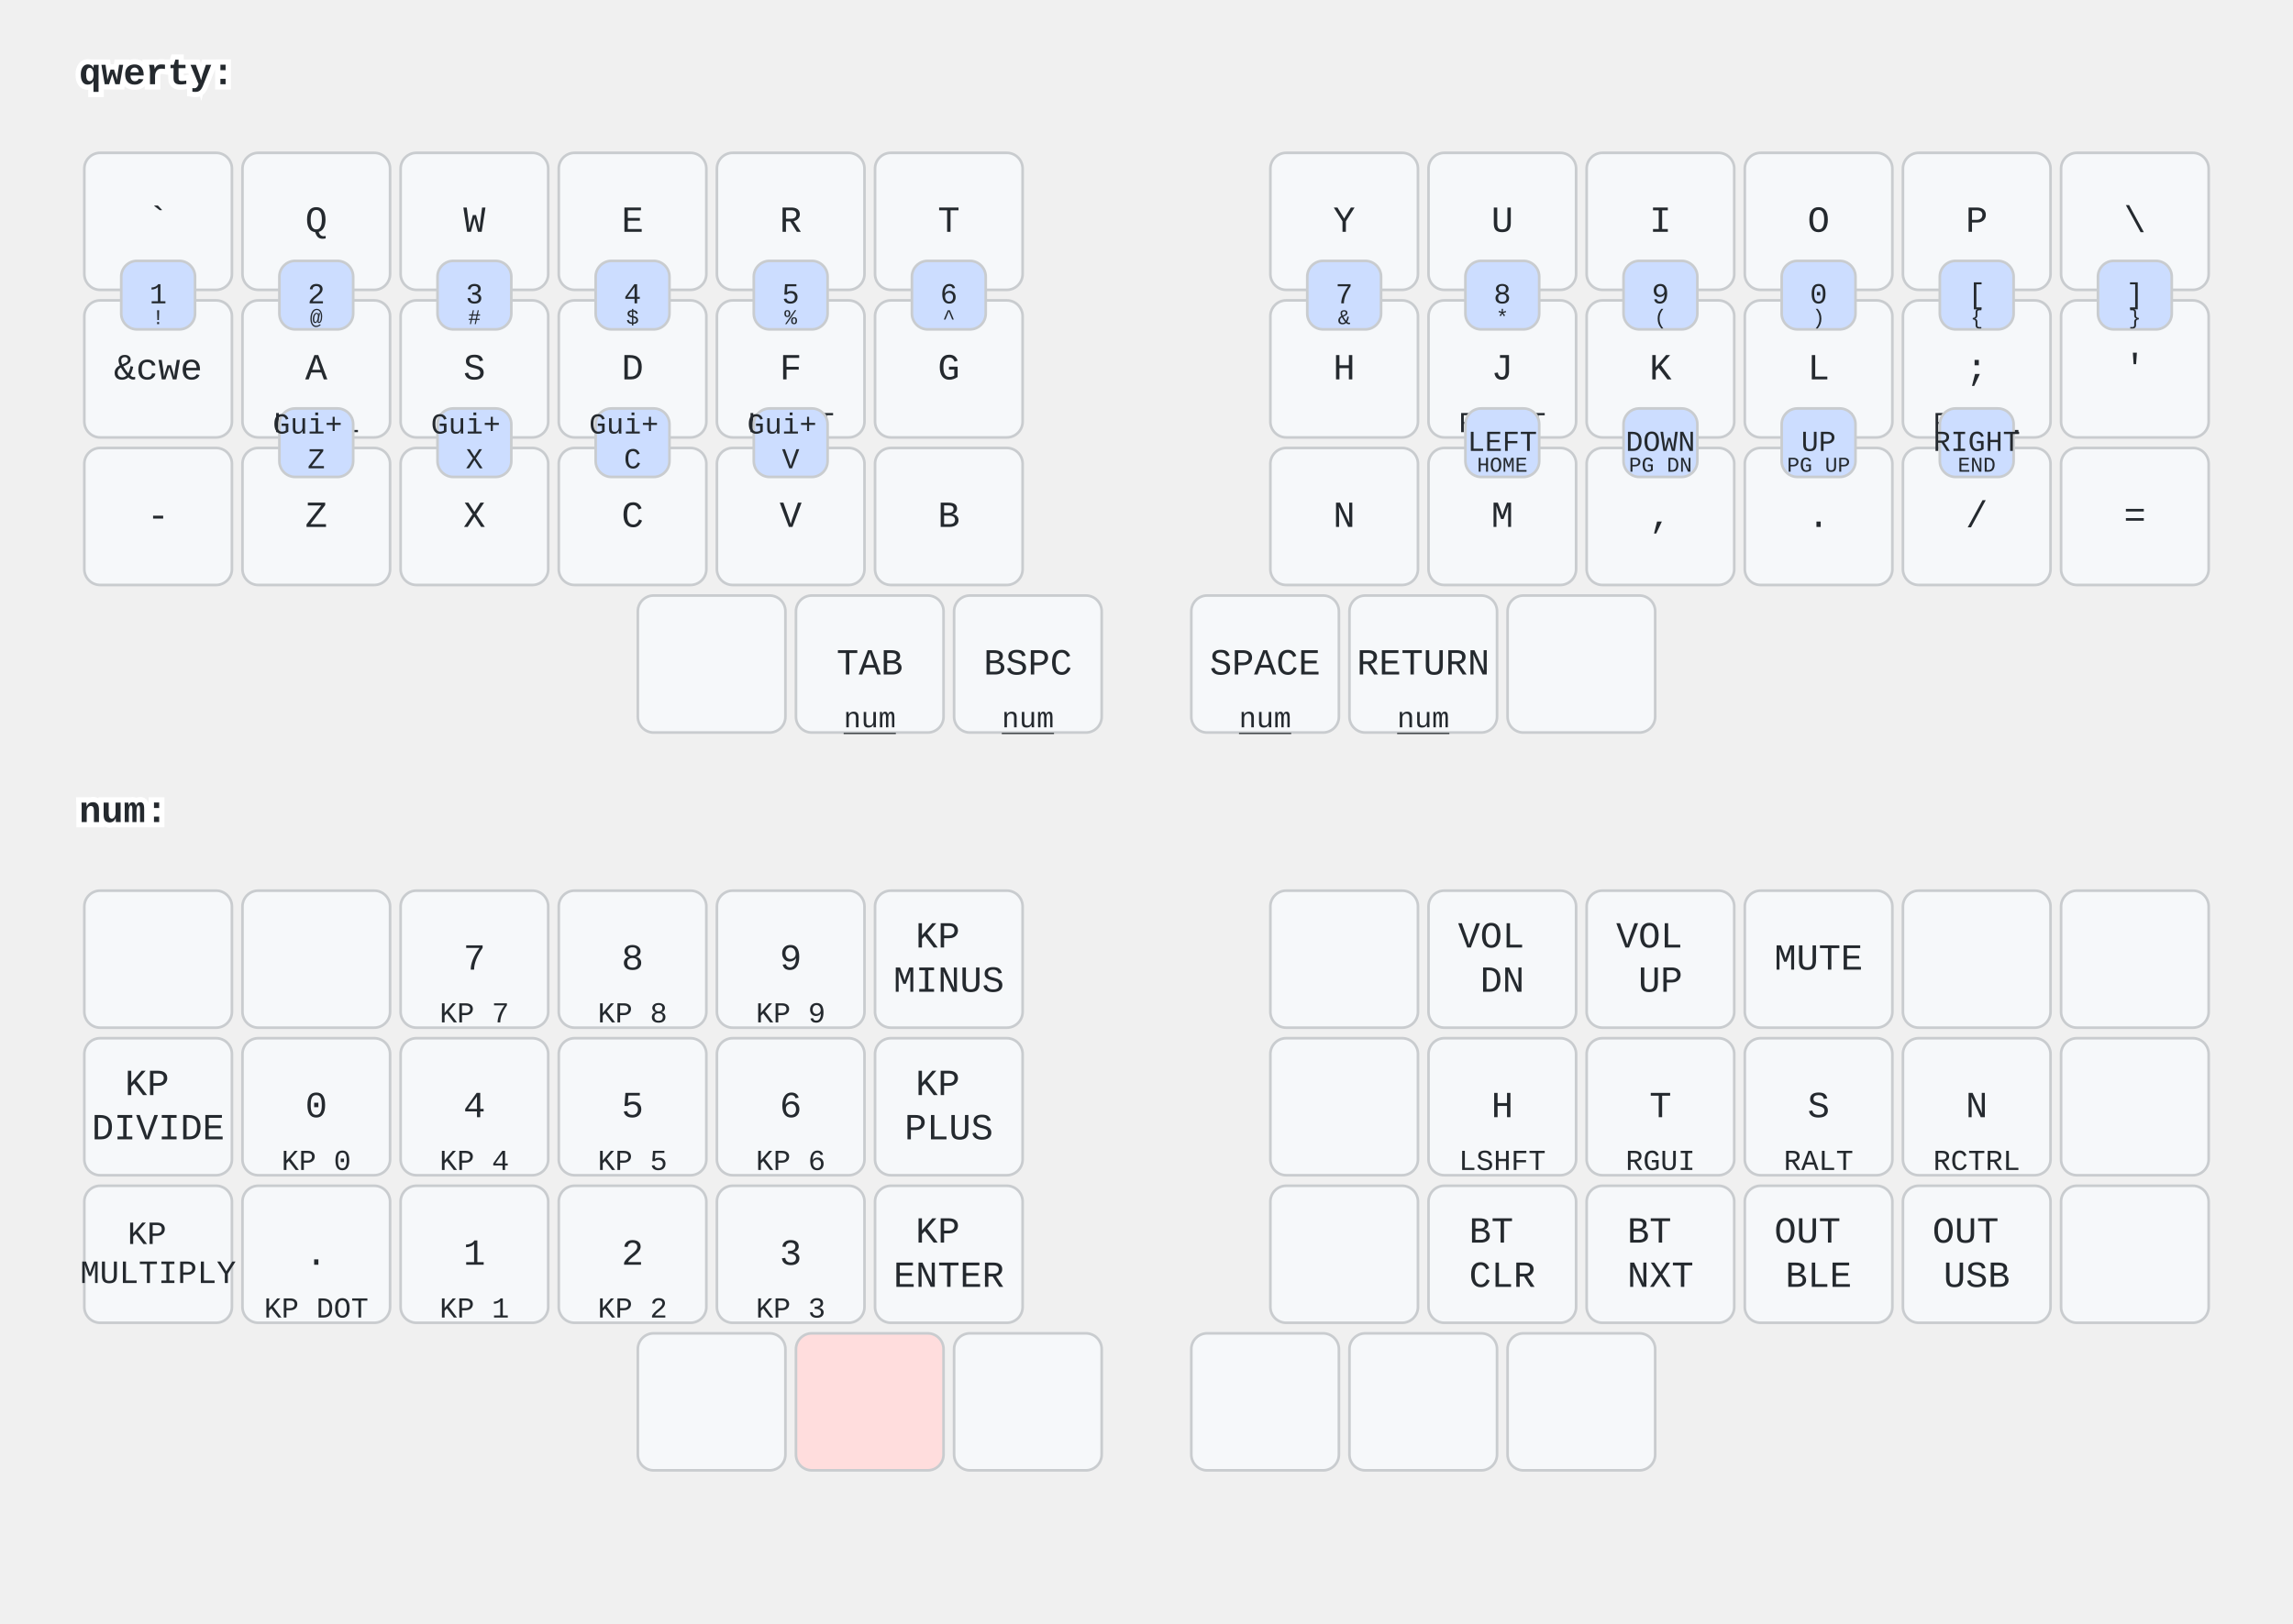
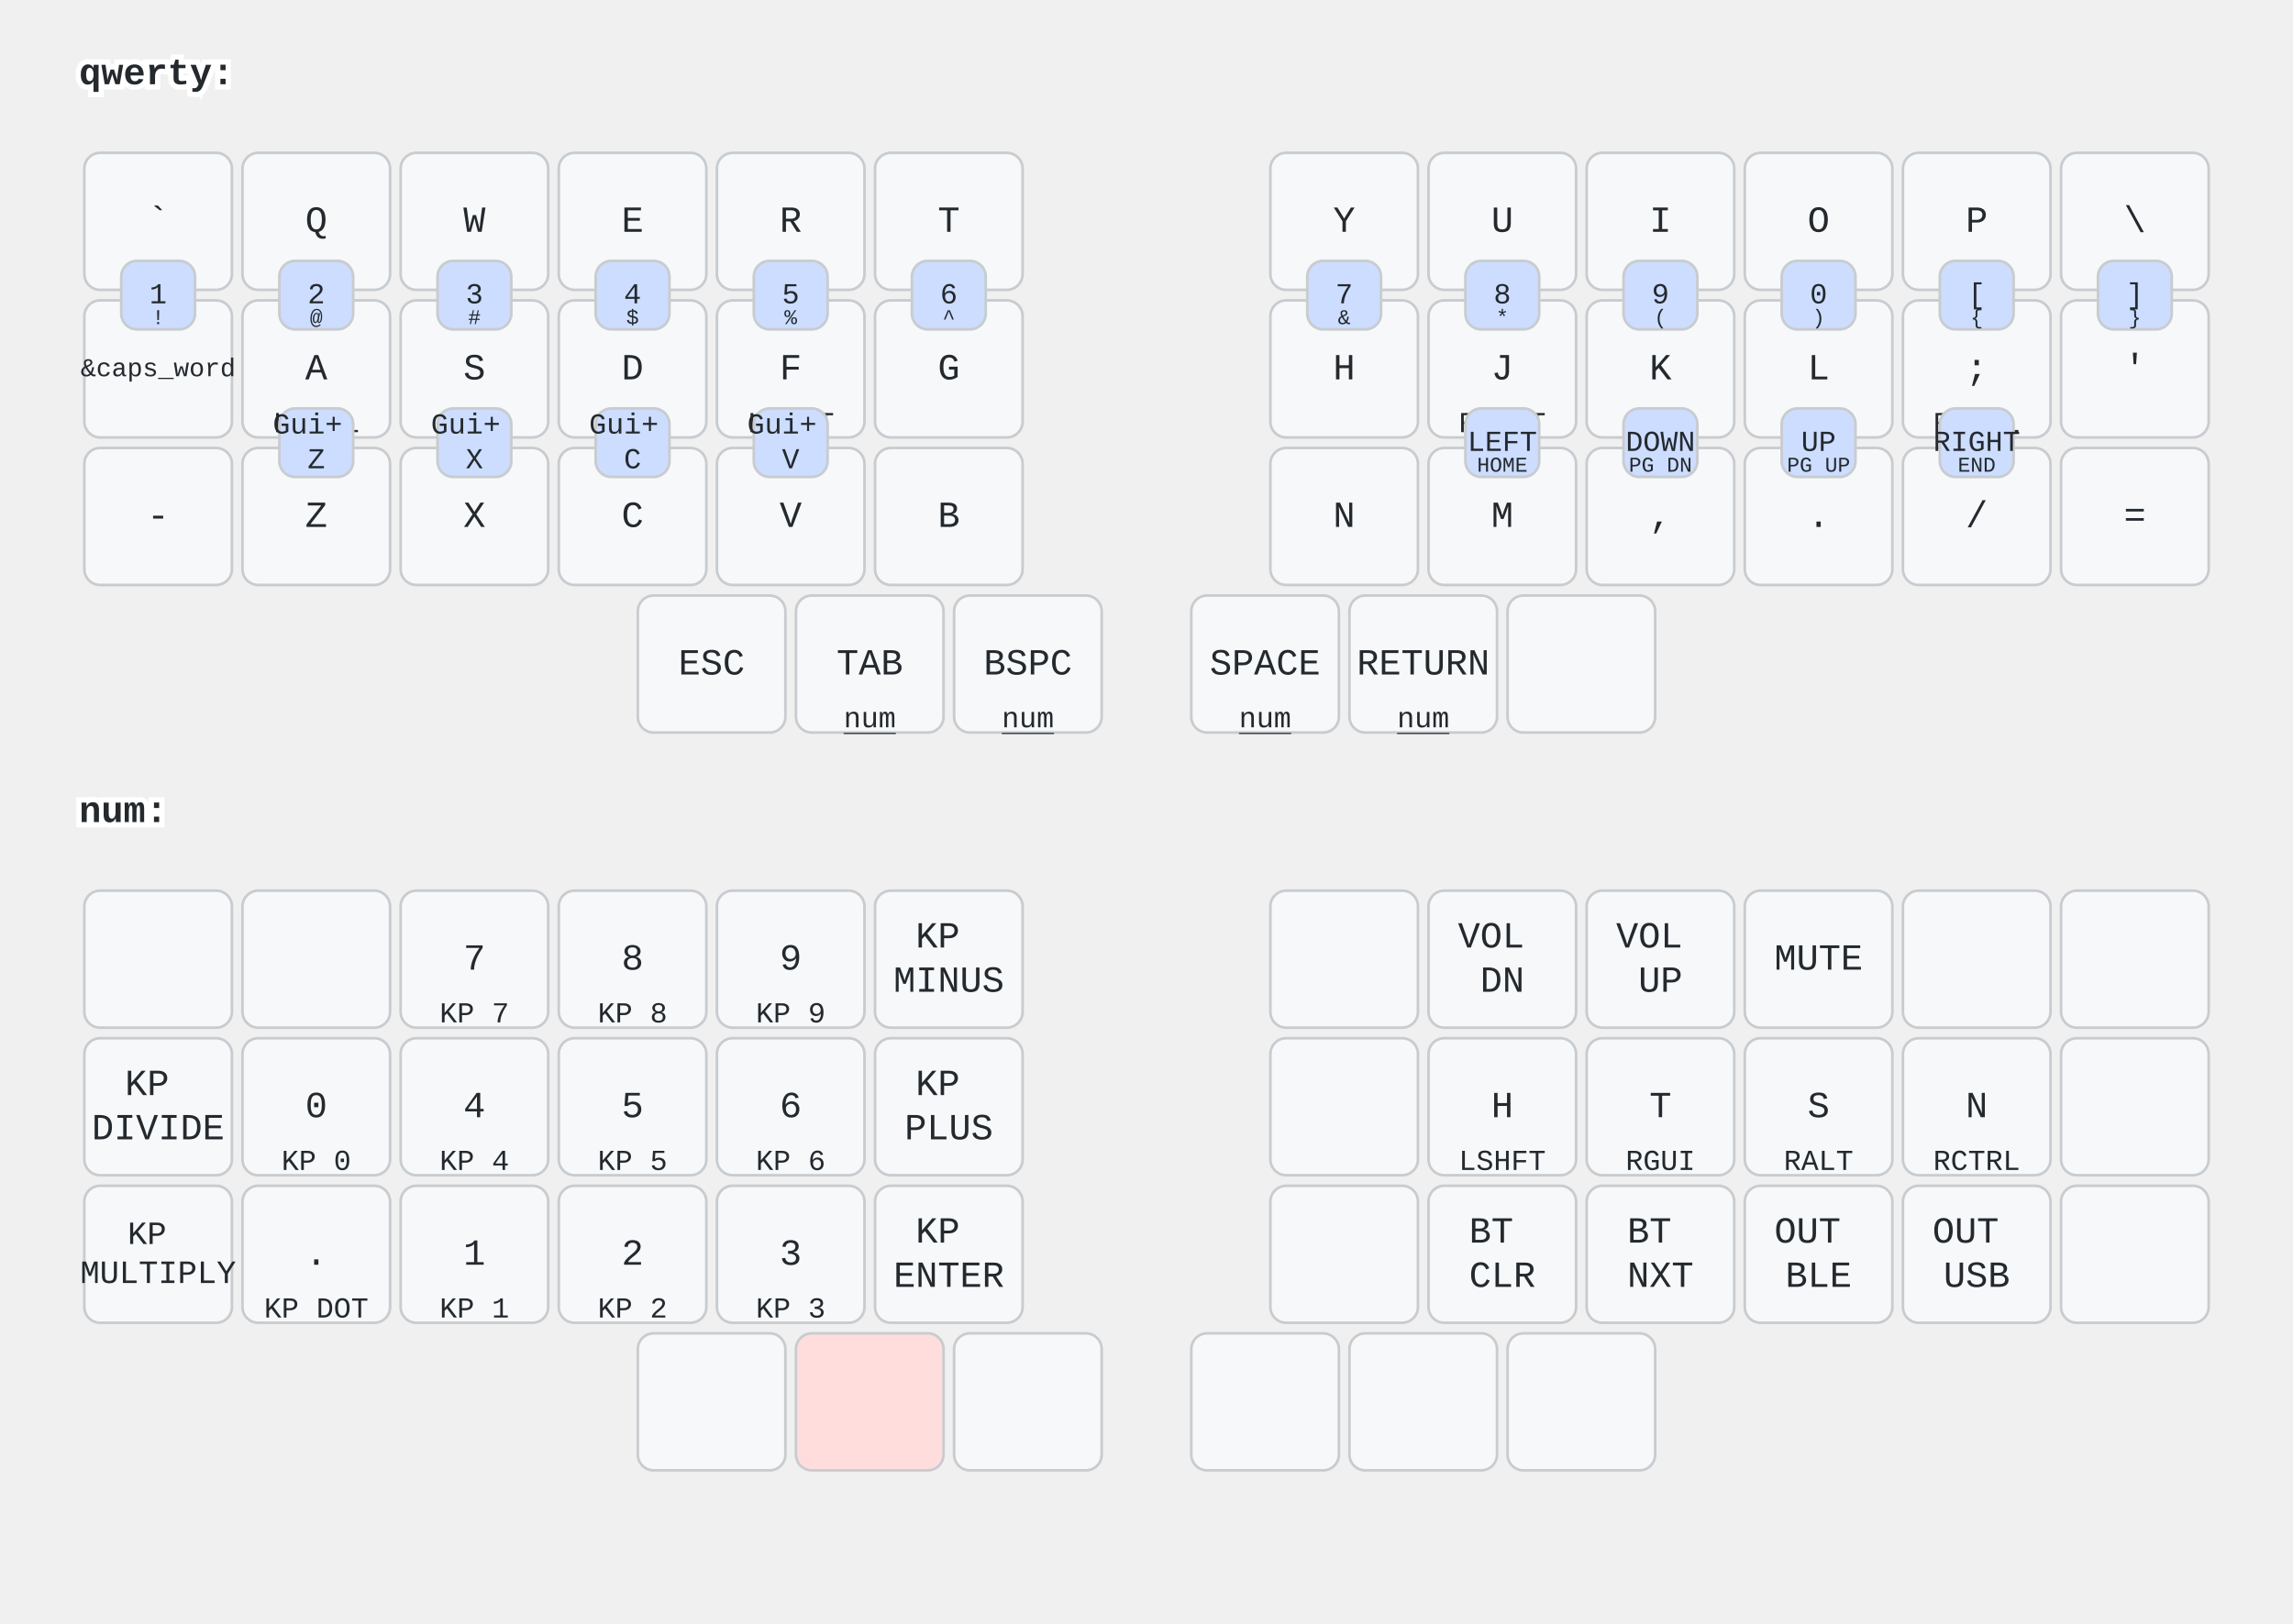
<svg xmlns="http://www.w3.org/2000/svg" width="870" height="616" viewBox="0 0 870 616" class="keymap">
  <style>/* inherit to force styles through use tags */
svg path {
    fill: inherit;
}

/* font and background color specifications */
svg.keymap {
    font-family: SFMono-Regular,Consolas,Liberation Mono,Menlo,monospace;
    font-size: 14px;
    font-kerning: normal;
    text-rendering: optimizeLegibility;
    fill: #24292e;
}

/* default key styling */
rect.key {
    fill: #f6f8fa;
}

rect.key, rect.combo {
    stroke: #c9cccf;
    stroke-width: 1;
}

/* default key side styling, only used is draw_key_sides is set */
rect.side {
    filter: brightness(90%);
}

/* color accent for combo boxes */
rect.combo, rect.combo-separate {
    fill: #cdf;
}

/* color accent for held keys */
rect.held, rect.combo.held {
    fill: #fdd;
}

/* color accent for ghost (optional) keys */
rect.ghost, rect.combo.ghost {
    stroke-dasharray: 4, 4;
    stroke-width: 2;
}

text {
    text-anchor: middle;
    dominant-baseline: middle;
}

/* styling for layer labels */
text.label {
    font-weight: bold;
    text-anchor: start;
    stroke: white;
    stroke-width: 4;
    paint-order: stroke;
}

/* styling for optional footer */
text.footer {
    text-anchor: end;
    dominant-baseline: auto;
    stroke: white;
    stroke-width: 4;
    paint-order: stroke;
}

/* styling for combo tap, and key hold/shifted label text */
text.combo, text.hold, text.shifted {
    font-size: 11px;
}

text.hold {
    text-anchor: middle;
    dominant-baseline: auto;
}

text.shifted {
    text-anchor: middle;
    dominant-baseline: hanging;
}

text.layer-activator {
    text-decoration: underline;
}

/* styling for hold/shifted label text in combo box */
text.combo.hold, text.combo.shifted {
    font-size: 8px;
}

/* lighter symbol for transparent keys */
text.trans {
    fill: #7b7e81;
}

/* styling for combo dendrons */
path.combo {
    stroke-width: 1;
    stroke: gray;
    fill: none;
}

/* Start Tabler Icons Cleanup */
/* cannot use height/width with glyphs */
.icon-tabler &gt; path {
    fill: inherit;
    stroke: inherit;
    stroke-width: 2;
}
/* hide tabler's default box */
.icon-tabler &gt; path[stroke="none"][fill="none"] {
    visibility: hidden;
}
/* End Tabler Icons Cleanup */
</style>
  <g transform="translate(30, 0)" class="layer-qwerty">
    <text x="0" y="28" class="label" id="qwerty">qwerty:</text>
    <g transform="translate(0, 56)">
      <g transform="translate(30, 28)" class="key keypos-0">
        <rect rx="6" ry="6" x="-28" y="-26" width="56" height="52" class="key" />
        <text x="0" y="0" class="key tap">`</text>
        <text x="0" y="24" class="key hold">F1</text>
      </g>
      <g transform="translate(90, 28)" class="key keypos-1">
        <rect rx="6" ry="6" x="-28" y="-26" width="56" height="52" class="key" />
        <text x="0" y="0" class="key tap">Q</text>
        <text x="0" y="24" class="key hold">F2</text>
      </g>
      <g transform="translate(150, 28)" class="key keypos-2">
        <rect rx="6" ry="6" x="-28" y="-26" width="56" height="52" class="key" />
        <text x="0" y="0" class="key tap">W</text>
        <text x="0" y="24" class="key hold">F3</text>
      </g>
      <g transform="translate(210, 28)" class="key keypos-3">
        <rect rx="6" ry="6" x="-28" y="-26" width="56" height="52" class="key" />
        <text x="0" y="0" class="key tap">E</text>
        <text x="0" y="24" class="key hold">F4</text>
      </g>
      <g transform="translate(270, 28)" class="key keypos-4">
        <rect rx="6" ry="6" x="-28" y="-26" width="56" height="52" class="key" />
        <text x="0" y="0" class="key tap">R</text>
        <text x="0" y="24" class="key hold">F5</text>
      </g>
      <g transform="translate(330, 28)" class="key keypos-5">
        <rect rx="6" ry="6" x="-28" y="-26" width="56" height="52" class="key" />
        <text x="0" y="0" class="key tap">T</text>
        <text x="0" y="24" class="key hold">F6</text>
      </g>
      <g transform="translate(480, 28)" class="key keypos-6">
        <rect rx="6" ry="6" x="-28" y="-26" width="56" height="52" class="key" />
        <text x="0" y="0" class="key tap">Y</text>
        <text x="0" y="24" class="key hold">F7</text>
      </g>
      <g transform="translate(540, 28)" class="key keypos-7">
        <rect rx="6" ry="6" x="-28" y="-26" width="56" height="52" class="key" />
        <text x="0" y="0" class="key tap">U</text>
        <text x="0" y="24" class="key hold">F8</text>
      </g>
      <g transform="translate(600, 28)" class="key keypos-8">
        <rect rx="6" ry="6" x="-28" y="-26" width="56" height="52" class="key" />
        <text x="0" y="0" class="key tap">I</text>
        <text x="0" y="24" class="key hold">F9</text>
      </g>
      <g transform="translate(660, 28)" class="key keypos-9">
        <rect rx="6" ry="6" x="-28" y="-26" width="56" height="52" class="key" />
        <text x="0" y="0" class="key tap">O</text>
        <text x="0" y="24" class="key hold">F10</text>
      </g>
      <g transform="translate(720, 28)" class="key keypos-10">
        <rect rx="6" ry="6" x="-28" y="-26" width="56" height="52" class="key" />
        <text x="0" y="0" class="key tap">P</text>
        <text x="0" y="24" class="key hold">F11</text>
      </g>
      <g transform="translate(780, 28)" class="key keypos-11">
        <rect rx="6" ry="6" x="-28" y="-26" width="56" height="52" class="key" />
        <text x="0" y="0" class="key tap">\</text>
        <text x="0" y="24" class="key hold">F12</text>
      </g>
      <g transform="translate(30, 84)" class="key keypos-12">
        <rect rx="6" ry="6" x="-28" y="-26" width="56" height="52" class="key" />
-         <text x="0" y="0" class="key tap">&amp;cwe</text>
+         <text x="0" y="0" class="key tap">
+           <tspan style="font-size: 70%">&amp;caps_word</tspan>
+         </text>
      </g>
      <g transform="translate(90, 84)" class="key keypos-13">
        <rect rx="6" ry="6" x="-28" y="-26" width="56" height="52" class="key" />
        <text x="0" y="0" class="key tap">A</text>
        <text x="0" y="24" class="key hold">LCTRL</text>
      </g>
      <g transform="translate(150, 84)" class="key keypos-14">
        <rect rx="6" ry="6" x="-28" y="-26" width="56" height="52" class="key" />
        <text x="0" y="0" class="key tap">S</text>
        <text x="0" y="24" class="key hold">LALT</text>
      </g>
      <g transform="translate(210, 84)" class="key keypos-15">
        <rect rx="6" ry="6" x="-28" y="-26" width="56" height="52" class="key" />
        <text x="0" y="0" class="key tap">D</text>
        <text x="0" y="24" class="key hold">LGUI</text>
      </g>
      <g transform="translate(270, 84)" class="key keypos-16">
        <rect rx="6" ry="6" x="-28" y="-26" width="56" height="52" class="key" />
        <text x="0" y="0" class="key tap">F</text>
        <text x="0" y="24" class="key hold">LSHFT</text>
      </g>
      <g transform="translate(330, 84)" class="key keypos-17">
        <rect rx="6" ry="6" x="-28" y="-26" width="56" height="52" class="key" />
        <text x="0" y="0" class="key tap">G</text>
      </g>
      <g transform="translate(480, 84)" class="key keypos-18">
        <rect rx="6" ry="6" x="-28" y="-26" width="56" height="52" class="key" />
        <text x="0" y="0" class="key tap">H</text>
      </g>
      <g transform="translate(540, 84)" class="key keypos-19">
        <rect rx="6" ry="6" x="-28" y="-26" width="56" height="52" class="key" />
        <text x="0" y="0" class="key tap">J</text>
        <text x="0" y="24" class="key hold">RSHFT</text>
      </g>
      <g transform="translate(600, 84)" class="key keypos-20">
        <rect rx="6" ry="6" x="-28" y="-26" width="56" height="52" class="key" />
        <text x="0" y="0" class="key tap">K</text>
        <text x="0" y="24" class="key hold">RGUI</text>
      </g>
      <g transform="translate(660, 84)" class="key keypos-21">
        <rect rx="6" ry="6" x="-28" y="-26" width="56" height="52" class="key" />
        <text x="0" y="0" class="key tap">L</text>
        <text x="0" y="24" class="key hold">RALT</text>
      </g>
      <g transform="translate(720, 84)" class="key keypos-22">
        <rect rx="6" ry="6" x="-28" y="-26" width="56" height="52" class="key" />
        <text x="0" y="0" class="key tap">;</text>
        <text x="0" y="24" class="key hold">RCTRL</text>
      </g>
      <g transform="translate(780, 84)" class="key keypos-23">
        <rect rx="6" ry="6" x="-28" y="-26" width="56" height="52" class="key" />
        <text x="0" y="0" class="key tap">'</text>
      </g>
      <g transform="translate(30, 140)" class="key keypos-24">
        <rect rx="6" ry="6" x="-28" y="-26" width="56" height="52" class="key" />
        <text x="0" y="0" class="key tap">-</text>
      </g>
      <g transform="translate(90, 140)" class="key keypos-25">
        <rect rx="6" ry="6" x="-28" y="-26" width="56" height="52" class="key" />
        <text x="0" y="0" class="key tap">Z</text>
      </g>
      <g transform="translate(150, 140)" class="key keypos-26">
        <rect rx="6" ry="6" x="-28" y="-26" width="56" height="52" class="key" />
        <text x="0" y="0" class="key tap">X</text>
      </g>
      <g transform="translate(210, 140)" class="key keypos-27">
        <rect rx="6" ry="6" x="-28" y="-26" width="56" height="52" class="key" />
        <text x="0" y="0" class="key tap">C</text>
      </g>
      <g transform="translate(270, 140)" class="key keypos-28">
        <rect rx="6" ry="6" x="-28" y="-26" width="56" height="52" class="key" />
        <text x="0" y="0" class="key tap">V</text>
      </g>
      <g transform="translate(330, 140)" class="key keypos-29">
        <rect rx="6" ry="6" x="-28" y="-26" width="56" height="52" class="key" />
        <text x="0" y="0" class="key tap">B</text>
      </g>
      <g transform="translate(480, 140)" class="key keypos-30">
        <rect rx="6" ry="6" x="-28" y="-26" width="56" height="52" class="key" />
        <text x="0" y="0" class="key tap">N</text>
      </g>
      <g transform="translate(540, 140)" class="key keypos-31">
        <rect rx="6" ry="6" x="-28" y="-26" width="56" height="52" class="key" />
        <text x="0" y="0" class="key tap">M</text>
      </g>
      <g transform="translate(600, 140)" class="key keypos-32">
        <rect rx="6" ry="6" x="-28" y="-26" width="56" height="52" class="key" />
        <text x="0" y="0" class="key tap">,</text>
      </g>
      <g transform="translate(660, 140)" class="key keypos-33">
        <rect rx="6" ry="6" x="-28" y="-26" width="56" height="52" class="key" />
        <text x="0" y="0" class="key tap">.</text>
      </g>
      <g transform="translate(720, 140)" class="key keypos-34">
        <rect rx="6" ry="6" x="-28" y="-26" width="56" height="52" class="key" />
        <text x="0" y="0" class="key tap">/</text>
      </g>
      <g transform="translate(780, 140)" class="key keypos-35">
        <rect rx="6" ry="6" x="-28" y="-26" width="56" height="52" class="key" />
        <text x="0" y="0" class="key tap">=</text>
      </g>
      <g transform="translate(240, 196)" class="key keypos-36">
        <rect rx="6" ry="6" x="-28" y="-26" width="56" height="52" class="key" />
+         <text x="0" y="0" class="key tap">ESC</text>
      </g>
      <g transform="translate(300, 196)" class="key keypos-37">
        <rect rx="6" ry="6" x="-28" y="-26" width="56" height="52" class="key" />
        <text x="0" y="0" class="key tap">TAB</text>
        <a href="#num">
          <text x="0" y="24" class="key hold layer-activator">num</text>
        </a>
      </g>
      <g transform="translate(360, 196)" class="key keypos-38">
        <rect rx="6" ry="6" x="-28" y="-26" width="56" height="52" class="key" />
        <text x="0" y="0" class="key tap">BSPC</text>
        <a href="#num">
          <text x="0" y="24" class="key hold layer-activator">num</text>
        </a>
      </g>
      <g transform="translate(450, 196)" class="key keypos-39">
        <rect rx="6" ry="6" x="-28" y="-26" width="56" height="52" class="key" />
        <text x="0" y="0" class="key tap">SPACE</text>
        <a href="#num">
          <text x="0" y="24" class="key hold layer-activator">num</text>
        </a>
      </g>
      <g transform="translate(510, 196)" class="key keypos-40">
        <rect rx="6" ry="6" x="-28" y="-26" width="56" height="52" class="key" />
        <text x="0" y="0" class="key tap">RETURN</text>
        <a href="#num">
          <text x="0" y="24" class="key hold layer-activator">num</text>
        </a>
      </g>
      <g transform="translate(570, 196)" class="key keypos-41">
        <rect rx="6" ry="6" x="-28" y="-26" width="56" height="52" class="key" />
      </g>
      <g class="combo combopos-0">
        <rect rx="6" ry="6" x="16" y="43" width="28" height="26" class="combo" />
        <text x="30" y="56" class="combo tap">1</text>
        <text x="30" y="67" class="combo hold">!</text>
      </g>
      <g class="combo combopos-1">
        <rect rx="6" ry="6" x="76" y="43" width="28" height="26" class="combo" />
        <text x="90" y="56" class="combo tap">2</text>
        <text x="90" y="67" class="combo hold">@</text>
      </g>
      <g class="combo combopos-2">
        <rect rx="6" ry="6" x="136" y="43" width="28" height="26" class="combo" />
        <text x="150" y="56" class="combo tap">3</text>
        <text x="150" y="67" class="combo hold">#</text>
      </g>
      <g class="combo combopos-3">
        <rect rx="6" ry="6" x="196" y="43" width="28" height="26" class="combo" />
        <text x="210" y="56" class="combo tap">4</text>
        <text x="210" y="67" class="combo hold">$</text>
      </g>
      <g class="combo combopos-4">
        <rect rx="6" ry="6" x="256" y="43" width="28" height="26" class="combo" />
        <text x="270" y="56" class="combo tap">5</text>
        <text x="270" y="67" class="combo hold">%</text>
      </g>
      <g class="combo combopos-5">
        <rect rx="6" ry="6" x="316" y="43" width="28" height="26" class="combo" />
        <text x="330" y="56" class="combo tap">6</text>
        <text x="330" y="67" class="combo hold">^</text>
      </g>
      <g class="combo combopos-6">
        <rect rx="6" ry="6" x="466" y="43" width="28" height="26" class="combo" />
        <text x="480" y="56" class="combo tap">7</text>
        <text x="480" y="67" class="combo hold">&amp;</text>
      </g>
      <g class="combo combopos-7">
        <rect rx="6" ry="6" x="526" y="43" width="28" height="26" class="combo" />
        <text x="540" y="56" class="combo tap">8</text>
        <text x="540" y="67" class="combo hold">*</text>
      </g>
      <g class="combo combopos-8">
        <rect rx="6" ry="6" x="586" y="43" width="28" height="26" class="combo" />
        <text x="600" y="56" class="combo tap">9</text>
        <text x="600" y="67" class="combo hold">(</text>
      </g>
      <g class="combo combopos-9">
        <rect rx="6" ry="6" x="646" y="43" width="28" height="26" class="combo" />
        <text x="660" y="56" class="combo tap">0</text>
        <text x="660" y="67" class="combo hold">)</text>
      </g>
      <g class="combo combopos-10">
        <rect rx="6" ry="6" x="706" y="43" width="28" height="26" class="combo" />
        <text x="720" y="56" class="combo tap">[</text>
        <text x="720" y="67" class="combo hold">{</text>
      </g>
      <g class="combo combopos-11">
        <rect rx="6" ry="6" x="766" y="43" width="28" height="26" class="combo" />
        <text x="780" y="56" class="combo tap">]</text>
        <text x="780" y="67" class="combo hold">}</text>
      </g>
      <g class="combo combopos-12">
        <rect rx="6" ry="6" x="76" y="99" width="28" height="26" class="combo" />
        <text x="90" y="112" class="combo tap">
          <tspan x="90" dy="-0.6em">Gui+</tspan>
          <tspan x="90" dy="1.2em">Z</tspan>
        </text>
      </g>
      <g class="combo combopos-13">
        <rect rx="6" ry="6" x="136" y="99" width="28" height="26" class="combo" />
        <text x="150" y="112" class="combo tap">
          <tspan x="150" dy="-0.6em">Gui+</tspan>
          <tspan x="150" dy="1.2em">X</tspan>
        </text>
      </g>
      <g class="combo combopos-14">
        <rect rx="6" ry="6" x="196" y="99" width="28" height="26" class="combo" />
        <text x="210" y="112" class="combo tap">
          <tspan x="210" dy="-0.6em">Gui+</tspan>
          <tspan x="210" dy="1.2em">C</tspan>
        </text>
      </g>
      <g class="combo combopos-15">
        <rect rx="6" ry="6" x="256" y="99" width="28" height="26" class="combo" />
        <text x="270" y="112" class="combo tap">
          <tspan x="270" dy="-0.6em">Gui+</tspan>
          <tspan x="270" dy="1.2em">V</tspan>
        </text>
      </g>
      <g class="combo combopos-16">
        <rect rx="6" ry="6" x="526" y="99" width="28" height="26" class="combo" />
        <text x="540" y="112" class="combo tap">LEFT</text>
        <text x="540" y="123" class="combo hold">HOME</text>
      </g>
      <g class="combo combopos-17">
        <rect rx="6" ry="6" x="586" y="99" width="28" height="26" class="combo" />
        <text x="600" y="112" class="combo tap">DOWN</text>
        <text x="600" y="123" class="combo hold">PG DN</text>
      </g>
      <g class="combo combopos-18">
        <rect rx="6" ry="6" x="646" y="99" width="28" height="26" class="combo" />
        <text x="660" y="112" class="combo tap">UP</text>
        <text x="660" y="123" class="combo hold">PG UP</text>
      </g>
      <g class="combo combopos-19">
        <rect rx="6" ry="6" x="706" y="99" width="28" height="26" class="combo" />
        <text x="720" y="112" class="combo tap">RIGHT</text>
        <text x="720" y="123" class="combo hold">END</text>
      </g>
    </g>
  </g>
  <g transform="translate(30, 280)" class="layer-num">
    <text x="0" y="28" class="label" id="num">num:</text>
    <g transform="translate(0, 56)">
      <g transform="translate(30, 28)" class="key keypos-0">
        <rect rx="6" ry="6" x="-28" y="-26" width="56" height="52" class="key" />
      </g>
      <g transform="translate(90, 28)" class="key keypos-1">
        <rect rx="6" ry="6" x="-28" y="-26" width="56" height="52" class="key" />
      </g>
      <g transform="translate(150, 28)" class="key keypos-2">
        <rect rx="6" ry="6" x="-28" y="-26" width="56" height="52" class="key" />
        <text x="0" y="0" class="key tap">7</text>
        <text x="0" y="24" class="key hold">KP 7</text>
      </g>
      <g transform="translate(210, 28)" class="key keypos-3">
        <rect rx="6" ry="6" x="-28" y="-26" width="56" height="52" class="key" />
        <text x="0" y="0" class="key tap">8</text>
        <text x="0" y="24" class="key hold">KP 8</text>
      </g>
      <g transform="translate(270, 28)" class="key keypos-4">
        <rect rx="6" ry="6" x="-28" y="-26" width="56" height="52" class="key" />
        <text x="0" y="0" class="key tap">9</text>
        <text x="0" y="24" class="key hold">KP 9</text>
      </g>
      <g transform="translate(330, 28)" class="key keypos-5">
        <rect rx="6" ry="6" x="-28" y="-26" width="56" height="52" class="key" />
        <text x="0" y="0" class="key tap">
          <tspan x="0" dy="-0.6em">KP</tspan>
          <tspan x="0" dy="1.2em">MINUS</tspan>
        </text>
      </g>
      <g transform="translate(480, 28)" class="key keypos-6">
        <rect rx="6" ry="6" x="-28" y="-26" width="56" height="52" class="key" />
      </g>
      <g transform="translate(540, 28)" class="key keypos-7">
        <rect rx="6" ry="6" x="-28" y="-26" width="56" height="52" class="key" />
        <text x="0" y="0" class="key tap">
          <tspan x="0" dy="-0.6em">VOL</tspan>
          <tspan x="0" dy="1.2em">DN</tspan>
        </text>
      </g>
      <g transform="translate(600, 28)" class="key keypos-8">
        <rect rx="6" ry="6" x="-28" y="-26" width="56" height="52" class="key" />
        <text x="0" y="0" class="key tap">
          <tspan x="0" dy="-0.6em">VOL</tspan>
          <tspan x="0" dy="1.2em">UP</tspan>
        </text>
      </g>
      <g transform="translate(660, 28)" class="key keypos-9">
        <rect rx="6" ry="6" x="-28" y="-26" width="56" height="52" class="key" />
        <text x="0" y="0" class="key tap">MUTE</text>
      </g>
      <g transform="translate(720, 28)" class="key keypos-10">
        <rect rx="6" ry="6" x="-28" y="-26" width="56" height="52" class="key" />
      </g>
      <g transform="translate(780, 28)" class="key keypos-11">
        <rect rx="6" ry="6" x="-28" y="-26" width="56" height="52" class="key" />
      </g>
      <g transform="translate(30, 84)" class="key keypos-12">
        <rect rx="6" ry="6" x="-28" y="-26" width="56" height="52" class="key" />
        <text x="0" y="0" class="key tap">
          <tspan x="0" dy="-0.6em">KP</tspan>
          <tspan x="0" dy="1.2em">DIVIDE</tspan>
        </text>
      </g>
      <g transform="translate(90, 84)" class="key keypos-13">
        <rect rx="6" ry="6" x="-28" y="-26" width="56" height="52" class="key" />
        <text x="0" y="0" class="key tap">0</text>
        <text x="0" y="24" class="key hold">KP 0</text>
      </g>
      <g transform="translate(150, 84)" class="key keypos-14">
        <rect rx="6" ry="6" x="-28" y="-26" width="56" height="52" class="key" />
        <text x="0" y="0" class="key tap">4</text>
        <text x="0" y="24" class="key hold">KP 4</text>
      </g>
      <g transform="translate(210, 84)" class="key keypos-15">
        <rect rx="6" ry="6" x="-28" y="-26" width="56" height="52" class="key" />
        <text x="0" y="0" class="key tap">5</text>
        <text x="0" y="24" class="key hold">KP 5</text>
      </g>
      <g transform="translate(270, 84)" class="key keypos-16">
        <rect rx="6" ry="6" x="-28" y="-26" width="56" height="52" class="key" />
        <text x="0" y="0" class="key tap">6</text>
        <text x="0" y="24" class="key hold">KP 6</text>
      </g>
      <g transform="translate(330, 84)" class="key keypos-17">
        <rect rx="6" ry="6" x="-28" y="-26" width="56" height="52" class="key" />
        <text x="0" y="0" class="key tap">
          <tspan x="0" dy="-0.6em">KP</tspan>
          <tspan x="0" dy="1.2em">PLUS</tspan>
        </text>
      </g>
      <g transform="translate(480, 84)" class="key keypos-18">
        <rect rx="6" ry="6" x="-28" y="-26" width="56" height="52" class="key" />
      </g>
      <g transform="translate(540, 84)" class="key keypos-19">
        <rect rx="6" ry="6" x="-28" y="-26" width="56" height="52" class="key" />
        <text x="0" y="0" class="key tap">H</text>
        <text x="0" y="24" class="key hold">LSHFT</text>
      </g>
      <g transform="translate(600, 84)" class="key keypos-20">
        <rect rx="6" ry="6" x="-28" y="-26" width="56" height="52" class="key" />
        <text x="0" y="0" class="key tap">T</text>
        <text x="0" y="24" class="key hold">RGUI</text>
      </g>
      <g transform="translate(660, 84)" class="key keypos-21">
        <rect rx="6" ry="6" x="-28" y="-26" width="56" height="52" class="key" />
        <text x="0" y="0" class="key tap">S</text>
        <text x="0" y="24" class="key hold">RALT</text>
      </g>
      <g transform="translate(720, 84)" class="key keypos-22">
        <rect rx="6" ry="6" x="-28" y="-26" width="56" height="52" class="key" />
        <text x="0" y="0" class="key tap">N</text>
        <text x="0" y="24" class="key hold">RCTRL</text>
      </g>
      <g transform="translate(780, 84)" class="key keypos-23">
        <rect rx="6" ry="6" x="-28" y="-26" width="56" height="52" class="key" />
      </g>
      <g transform="translate(30, 140)" class="key keypos-24">
        <rect rx="6" ry="6" x="-28" y="-26" width="56" height="52" class="key" />
        <text x="0" y="0" class="key tap">
          <tspan x="0" dy="-0.6em" style="font-size: 88%">KP</tspan>
          <tspan x="0" dy="1.2em" style="font-size: 88%">MULTIPLY</tspan>
        </text>
      </g>
      <g transform="translate(90, 140)" class="key keypos-25">
        <rect rx="6" ry="6" x="-28" y="-26" width="56" height="52" class="key" />
        <text x="0" y="0" class="key tap">.</text>
        <text x="0" y="24" class="key hold">KP DOT</text>
      </g>
      <g transform="translate(150, 140)" class="key keypos-26">
        <rect rx="6" ry="6" x="-28" y="-26" width="56" height="52" class="key" />
        <text x="0" y="0" class="key tap">1</text>
        <text x="0" y="24" class="key hold">KP 1</text>
      </g>
      <g transform="translate(210, 140)" class="key keypos-27">
        <rect rx="6" ry="6" x="-28" y="-26" width="56" height="52" class="key" />
        <text x="0" y="0" class="key tap">2</text>
        <text x="0" y="24" class="key hold">KP 2</text>
      </g>
      <g transform="translate(270, 140)" class="key keypos-28">
        <rect rx="6" ry="6" x="-28" y="-26" width="56" height="52" class="key" />
        <text x="0" y="0" class="key tap">3</text>
        <text x="0" y="24" class="key hold">KP 3</text>
      </g>
      <g transform="translate(330, 140)" class="key keypos-29">
        <rect rx="6" ry="6" x="-28" y="-26" width="56" height="52" class="key" />
        <text x="0" y="0" class="key tap">
          <tspan x="0" dy="-0.6em">KP</tspan>
          <tspan x="0" dy="1.2em">ENTER</tspan>
        </text>
      </g>
      <g transform="translate(480, 140)" class="key keypos-30">
        <rect rx="6" ry="6" x="-28" y="-26" width="56" height="52" class="key" />
      </g>
      <g transform="translate(540, 140)" class="key keypos-31">
        <rect rx="6" ry="6" x="-28" y="-26" width="56" height="52" class="key" />
        <text x="0" y="0" class="key tap">
          <tspan x="0" dy="-0.6em">BT</tspan>
          <tspan x="0" dy="1.2em">CLR</tspan>
        </text>
      </g>
      <g transform="translate(600, 140)" class="key keypos-32">
        <rect rx="6" ry="6" x="-28" y="-26" width="56" height="52" class="key" />
        <text x="0" y="0" class="key tap">
          <tspan x="0" dy="-0.6em">BT</tspan>
          <tspan x="0" dy="1.2em">NXT</tspan>
        </text>
      </g>
      <g transform="translate(660, 140)" class="key keypos-33">
        <rect rx="6" ry="6" x="-28" y="-26" width="56" height="52" class="key" />
        <text x="0" y="0" class="key tap">
          <tspan x="0" dy="-0.6em">OUT</tspan>
          <tspan x="0" dy="1.2em">BLE</tspan>
        </text>
      </g>
      <g transform="translate(720, 140)" class="key keypos-34">
        <rect rx="6" ry="6" x="-28" y="-26" width="56" height="52" class="key" />
        <text x="0" y="0" class="key tap">
          <tspan x="0" dy="-0.6em">OUT</tspan>
          <tspan x="0" dy="1.2em">USB</tspan>
        </text>
      </g>
      <g transform="translate(780, 140)" class="key keypos-35">
        <rect rx="6" ry="6" x="-28" y="-26" width="56" height="52" class="key" />
      </g>
      <g transform="translate(240, 196)" class="key keypos-36">
        <rect rx="6" ry="6" x="-28" y="-26" width="56" height="52" class="key" />
      </g>
      <g transform="translate(300, 196)" class="key held keypos-37">
        <rect rx="6" ry="6" x="-28" y="-26" width="56" height="52" class="key held" />
      </g>
      <g transform="translate(360, 196)" class="key keypos-38">
        <rect rx="6" ry="6" x="-28" y="-26" width="56" height="52" class="key" />
      </g>
      <g transform="translate(450, 196)" class="key keypos-39">
        <rect rx="6" ry="6" x="-28" y="-26" width="56" height="52" class="key" />
      </g>
      <g transform="translate(510, 196)" class="key keypos-40">
        <rect rx="6" ry="6" x="-28" y="-26" width="56" height="52" class="key" />
      </g>
      <g transform="translate(570, 196)" class="key keypos-41">
        <rect rx="6" ry="6" x="-28" y="-26" width="56" height="52" class="key" />
      </g>
    </g>
  </g>
</svg>
